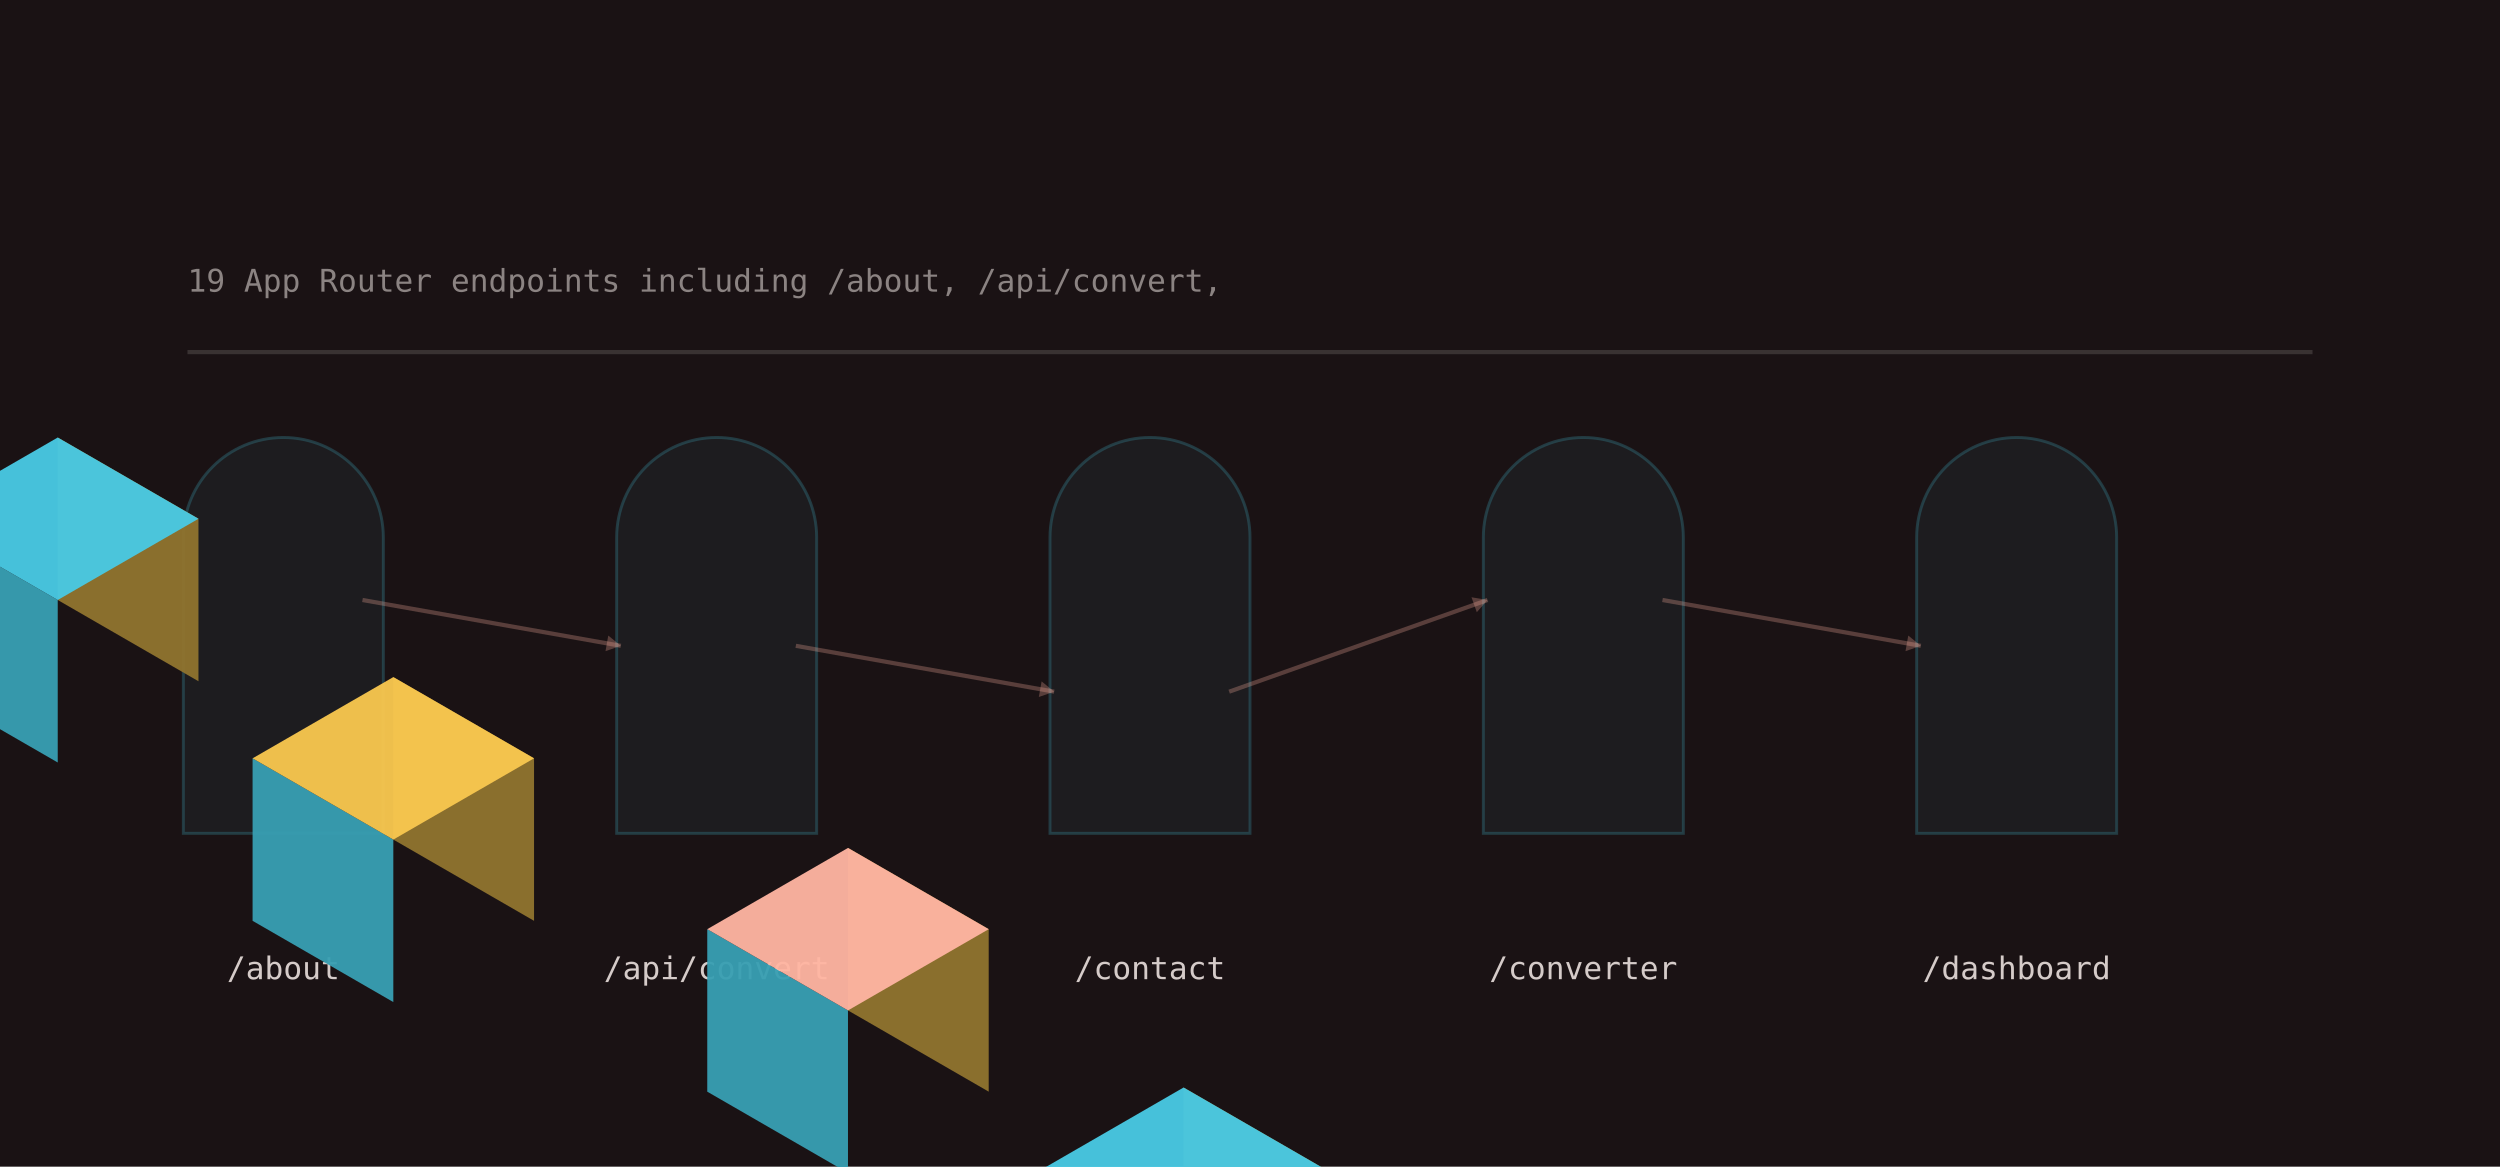
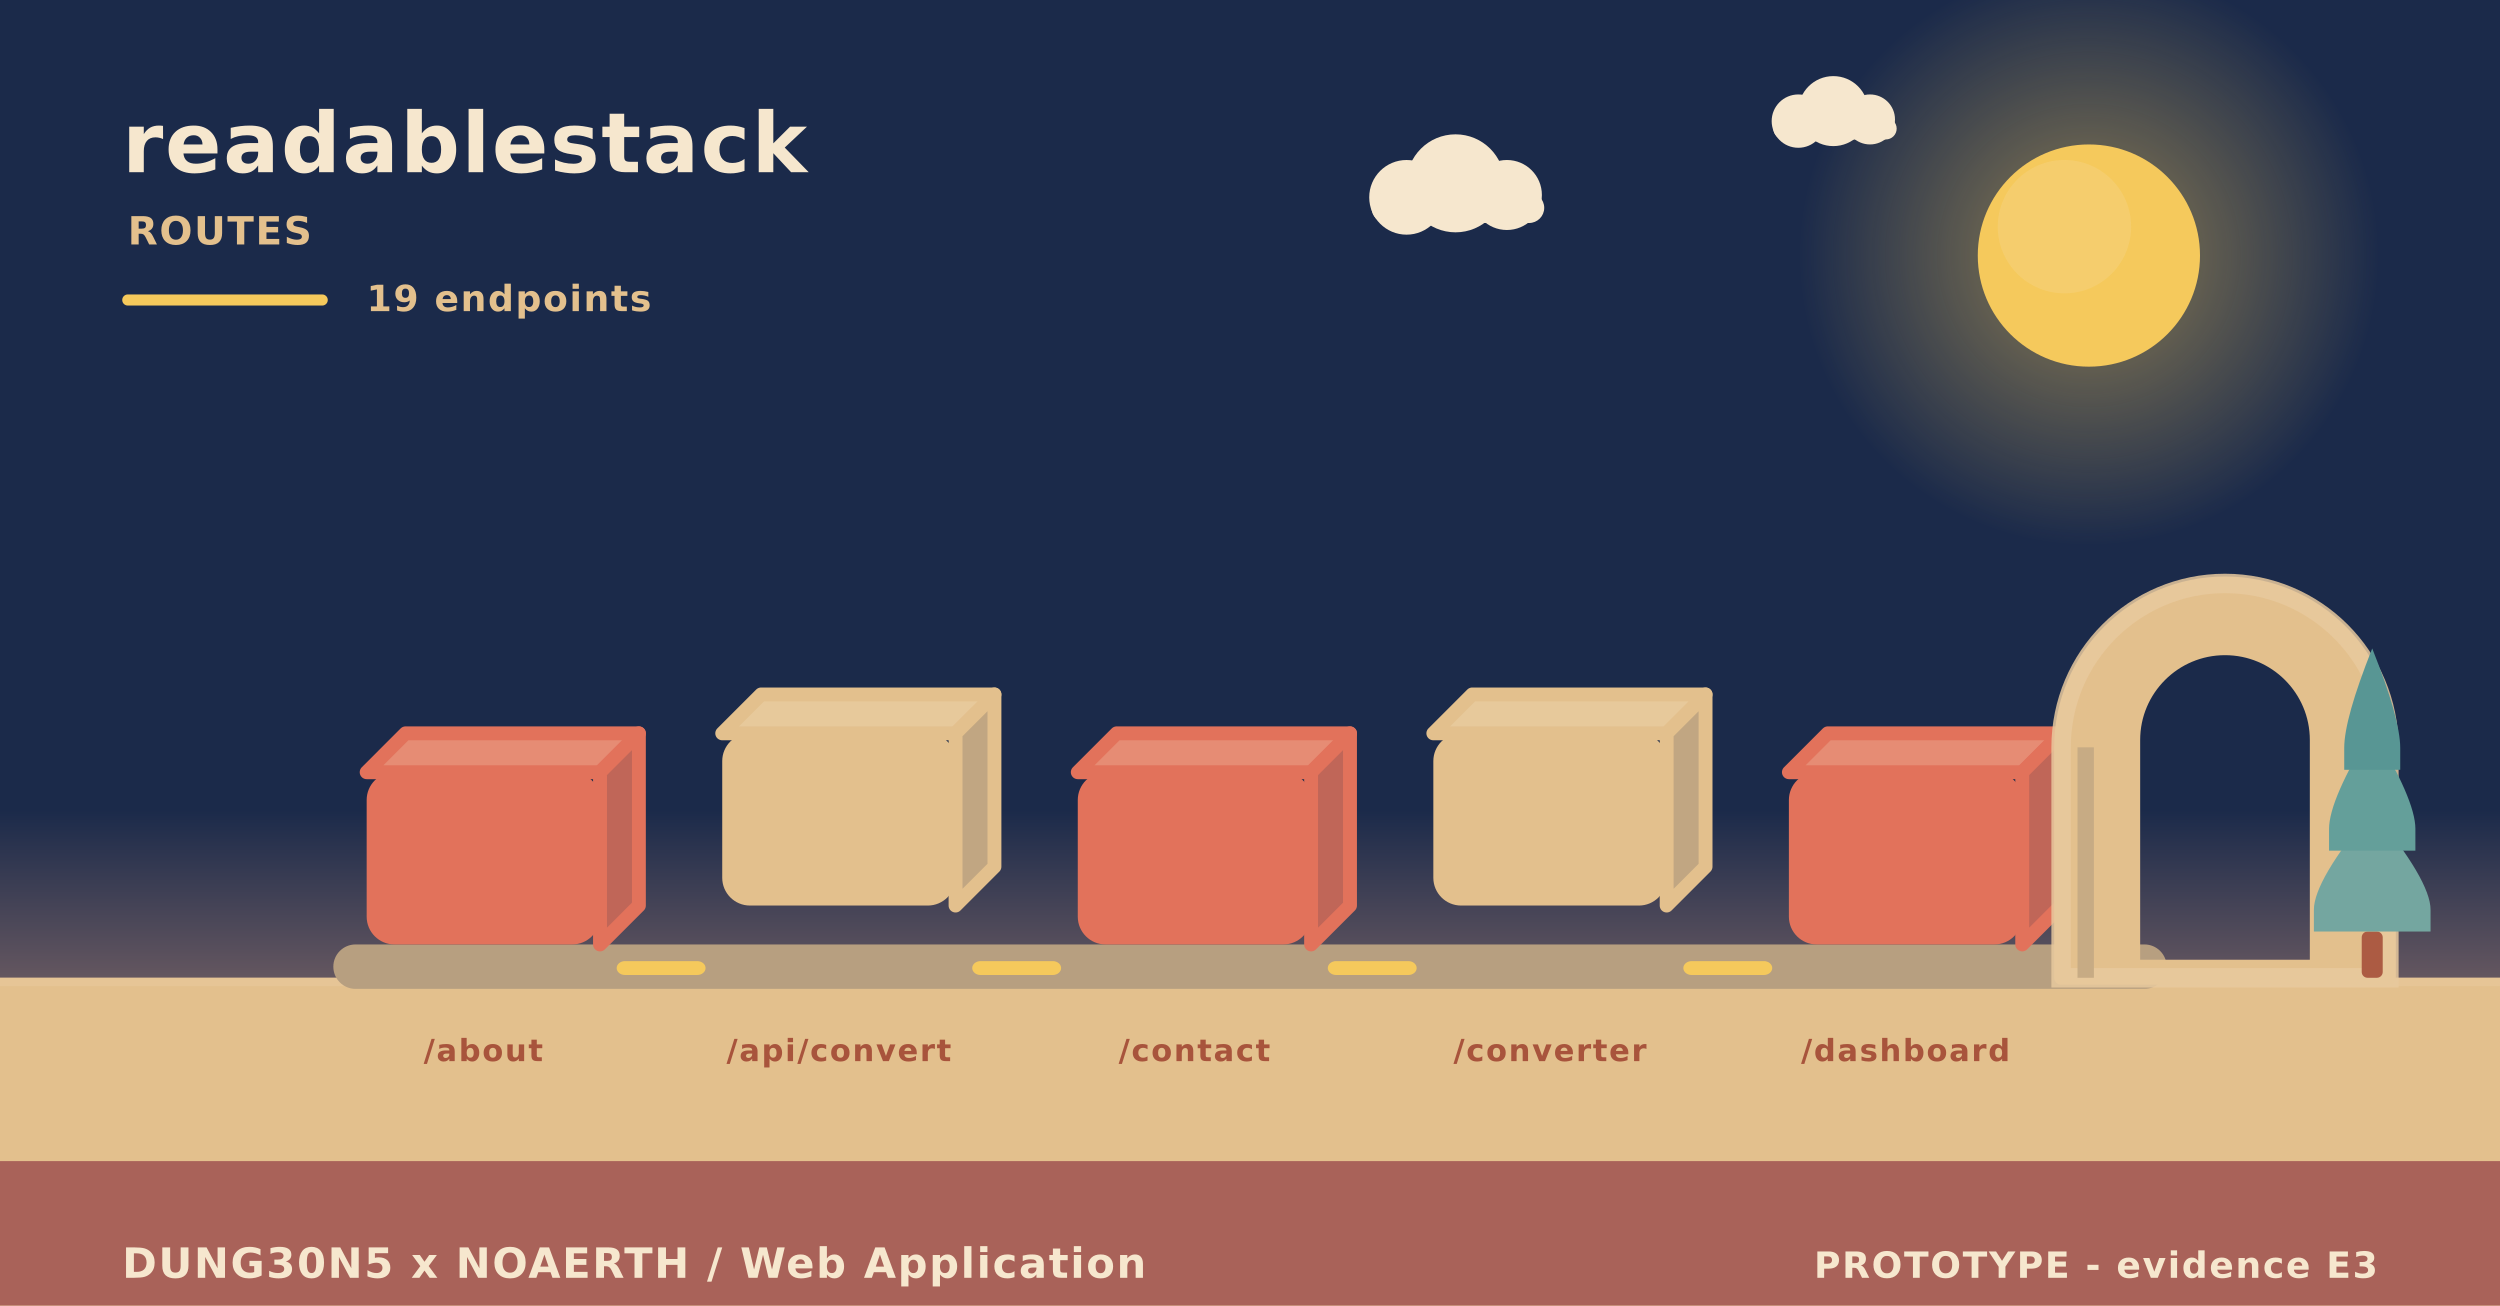
- <svg xmlns="http://www.w3.org/2000/svg" viewBox="0 0 1200 560" width="1200" height="560" role="img" aria-label="readablestack data flow">
-   <rect width="1200" height="560" fill="#1a1214" />
-   <defs>
-     <linearGradient id="gf" x1="0" y1="0" x2="1" y2="1">
-       <stop offset="0%" stop-color="#ffb4a2" />
-       <stop offset="100%" stop-color="#48cae4" />
-     </linearGradient>
-   </defs>
-   <path d="M88.00,400.00 L88.00,258.00 A48.00,48.00 0 0 1 184.00,258.00 L184.00,400.00 Z" fill="rgba(72,202,228,0.100)" opacity="0.55" stroke="rgba(72,202,228,0.400)" stroke-width="1.4" />
-   <polygon points="-133.37,173.00 -65.82,212.00 -65.82,134.00 -133.37,95.00" fill="#90732e" opacity="0.95" />
-   <polygon points="-200.92,212.00 -133.37,251.00 -133.37,173.00 -200.92,134.00" fill="#389eb2" opacity="0.95" />
-   <polygon points="-133.37,95.00 -65.82,134.00 -133.37,173.00 -200.92,134.00" fill="#ffb4a2" opacity="0.95" />
-   <text x="136" y="470" font-family="ui-monospace,Menlo,monospace" font-size="15" fill="rgba(253,244,240,0.820)" text-anchor="middle">/about</text>
-   <path d="M296.00,400.00 L296.00,258.00 A48.00,48.00 0 0 1 392.00,258.00 L392.00,400.00 Z" fill="rgba(72,202,228,0.100)" opacity="0.55" stroke="rgba(72,202,228,0.400)" stroke-width="1.4" />
-   <polygon points="27.71,288.00 95.26,327.00 95.26,249.00 27.71,210.00" fill="#90732e" opacity="0.95" />
-   <polygon points="-39.84,327.00 27.71,366.00 27.71,288.00 -39.84,249.00" fill="#389eb2" opacity="0.95" />
-   <polygon points="27.71,210.00 95.26,249.00 27.71,288.00 -39.84,249.00" fill="#48cae4" opacity="0.95" />
-   <text x="344" y="470" font-family="ui-monospace,Menlo,monospace" font-size="15" fill="rgba(253,244,240,0.820)" text-anchor="middle">/api/convert</text>
-   <line x1="174.00" y1="288.00" x2="298.00" y2="310.00" stroke="rgba(255,180,162,0.500)" stroke-width="2.00" opacity="0.55" />
-   <polygon points="298.00,310.00 291.97,305.07 290.64,312.55" fill="rgba(255,180,162,0.500)" opacity="0.55" />
-   <path d="M504.00,400.00 L504.00,258.00 A48.00,48.00 0 0 1 600.00,258.00 L600.00,400.00 Z" fill="rgba(72,202,228,0.100)" opacity="0.55" stroke="rgba(72,202,228,0.400)" stroke-width="1.4" />
-   <polygon points="188.79,403.00 256.34,442.00 256.34,364.00 188.79,325.00" fill="#90732e" opacity="0.95" />
-   <polygon points="121.24,442.00 188.79,481.00 188.79,403.00 121.24,364.00" fill="#389eb2" opacity="0.95" />
-   <polygon points="188.79,325.00 256.34,364.00 188.79,403.00 121.24,364.00" fill="#f9c74f" opacity="0.95" />
-   <text x="552" y="470" font-family="ui-monospace,Menlo,monospace" font-size="15" fill="rgba(253,244,240,0.820)" text-anchor="middle">/contact</text>
-   <line x1="382.00" y1="310.00" x2="506.00" y2="332.00" stroke="rgba(255,180,162,0.500)" stroke-width="2.00" opacity="0.55" />
-   <polygon points="506.00,332.00 499.97,327.07 498.64,334.55" fill="rgba(255,180,162,0.500)" opacity="0.55" />
-   <path d="M712.00,400.00 L712.00,258.00 A48.00,48.00 0 0 1 808.00,258.00 L808.00,400.00 Z" fill="rgba(72,202,228,0.100)" opacity="0.55" stroke="rgba(72,202,228,0.400)" stroke-width="1.4" />
-   <polygon points="407.03,485.00 474.58,524.00 474.58,446.00 407.03,407.00" fill="#90732e" opacity="0.95" />
-   <polygon points="339.48,524.00 407.03,563.00 407.03,485.00 339.48,446.00" fill="#389eb2" opacity="0.95" />
-   <polygon points="407.03,407.00 474.58,446.00 407.03,485.00 339.48,446.00" fill="#ffb4a2" opacity="0.95" />
-   <text x="760" y="470" font-family="ui-monospace,Menlo,monospace" font-size="15" fill="rgba(253,244,240,0.820)" text-anchor="middle">/converter</text>
-   <line x1="590.00" y1="332.00" x2="714.00" y2="288.00" stroke="rgba(255,180,162,0.500)" stroke-width="2.00" opacity="0.55" />
-   <polygon points="714.00,288.00 706.32,286.69 708.86,293.86" fill="rgba(255,180,162,0.500)" opacity="0.55" />
-   <path d="M920.00,400.00 L920.00,258.00 A48.00,48.00 0 0 1 1016.00,258.00 L1016.00,400.00 Z" fill="rgba(72,202,228,0.100)" opacity="0.55" stroke="rgba(72,202,228,0.400)" stroke-width="1.4" />
-   <polygon points="568.11,600.00 635.66,639.00 635.66,561.00 568.11,522.00" fill="#90732e" opacity="0.95" />
-   <polygon points="500.56,639.00 568.11,678.00 568.11,600.00 500.56,561.00" fill="#389eb2" opacity="0.95" />
-   <polygon points="568.11,522.00 635.66,561.00 568.11,600.00 500.56,561.00" fill="#48cae4" opacity="0.95" />
-   <text x="968" y="470" font-family="ui-monospace,Menlo,monospace" font-size="15" fill="rgba(253,244,240,0.820)" text-anchor="middle">/dashboard</text>
-   <line x1="798.00" y1="288.00" x2="922.00" y2="310.00" stroke="rgba(255,180,162,0.500)" stroke-width="2.00" opacity="0.55" />
-   <polygon points="922.00,310.00 915.97,305.07 914.64,312.55" fill="rgba(255,180,162,0.500)" opacity="0.55" />
-   <rect x="90.00" y="168.00" width="1020.00" height="2.00" rx="0.00" fill="rgba(253,244,240,0.140)" opacity="1.00" />
-   <text x="90" y="140" font-family="ui-monospace,Menlo,monospace" font-size="15" fill="rgba(253,244,240,0.500)">19 App Router endpoints including /about, /api/convert, </text>
+ <svg xmlns="http://www.w3.org/2000/svg" width="900" height="470" viewBox="0 0 900 470" role="img" aria-label="readablestack - how data moves">
+   <linearGradient id="skyd" x1="0" y1="0" x2="0" y2="1">
+     <stop offset="0" stop-color="#1b2a4a" />
+     <stop offset="0.62" stop-color="#1b2a4a" />
+     <stop offset="1" stop-color="#f3ad8a" />
+   </linearGradient>
+   <rect width="900" height="470" fill="url(#skyd)" />
+   <radialGradient id="sund">
+     <stop offset="0.35" stop-color="#f5c95c" stop-opacity="0.34" />
+     <stop offset="1" stop-color="#f5c95c" stop-opacity="0" />
+   </radialGradient>
+   <circle cx="752" cy="92" r="104" fill="url(#sund)" />
+   <circle cx="752" cy="92" r="40" fill="#f5c95c" />
+   <circle cx="743.2" cy="81.6" r="24" fill="#f5d27e" opacity="0.5" />
+   <g>
+     <circle cx="524" cy="66" r="17.64" fill="#f6e7ce" />
+     <circle cx="506.36" cy="71.04" r="13.44" fill="#f6e7ce" />
+     <circle cx="542.48" cy="70.2" r="12.6" fill="#f6e7ce" />
+     <rect x="493.76" y="69.36" width="62.16" height="10.92" rx="5.46" fill="#f6e7ce" />
+   </g>
+   <g>
+     <circle cx="660" cy="40" r="12.6" fill="#f6e7ce" />
+     <circle cx="647.4" cy="43.6" r="9.6" fill="#f6e7ce" />
+     <circle cx="673.2" cy="43" r="9" fill="#f6e7ce" />
+     <rect x="638.4" y="42.4" width="44.4" height="7.8" rx="3.9" fill="#f6e7ce" />
+   </g>
+   <rect x="0" y="352" width="900" height="118" fill="#e3c08d" />
+   <rect x="0" y="352" width="900" height="3" fill="#e6c596" />
+   <text x="44" y="62" font-family="Verdana,DejaVu Sans,sans-serif" font-size="30" font-weight="700" letter-spacing="0.6" fill="#f6e7ce" text-anchor="start">readablestack</text>
+   <text x="46" y="88" font-family="Verdana,DejaVu Sans,sans-serif" font-size="14" font-weight="700" letter-spacing="0.6" fill="#e3c08d" text-anchor="start">ROUTES</text>
+   <rect x="44" y="106" width="74" height="4" rx="2" fill="#f5c95c" />
+   <text x="132" y="112" font-family="Verdana,DejaVu Sans,sans-serif" font-size="13" font-weight="700" letter-spacing="0.6" fill="#e3c08d" text-anchor="start">19 endpoints</text>
+   <rect x="120" y="340" width="660" height="16" rx="8" fill="#b79f80" />
+   <path d="M132,278 L216,278 L230,264 L146,264 Z" fill="#e68c74" stroke="#e2725b" stroke-width="5" stroke-linejoin="round" />
+   <path d="M216,278 L230,264 L230,326 L216,340 Z" fill="#c06658" stroke="#e2725b" stroke-width="5" stroke-linejoin="round" />
+   <rect x="132" y="278" width="84" height="62" rx="10" fill="#e2725b" />
+   <text x="174" y="382" font-family="Verdana,DejaVu Sans,sans-serif" font-size="11" font-weight="700" letter-spacing="0.6" fill="#a8543c" text-anchor="middle">/about</text>
+   <path d="M260,264 L344,264 L358,250 L274,250 Z" fill="#e7c99b" stroke="#e3c08d" stroke-width="5" stroke-linejoin="round" />
+   <path d="M344,264 L358,250 L358,312 L344,326 Z" fill="#c1a682" stroke="#e3c08d" stroke-width="5" stroke-linejoin="round" />
+   <rect x="260" y="264" width="84" height="62" rx="10" fill="#e3c08d" />
+   <text x="302" y="382" font-family="Verdana,DejaVu Sans,sans-serif" font-size="11" font-weight="700" letter-spacing="0.6" fill="#a8543c" text-anchor="middle">/api/convert</text>
+   <rect x="222" y="346" width="32" height="5" rx="3" fill="#f5c95c" />
+   <path d="M388,278 L472,278 L486,264 L402,264 Z" fill="#e68c74" stroke="#e2725b" stroke-width="5" stroke-linejoin="round" />
+   <path d="M472,278 L486,264 L486,326 L472,340 Z" fill="#c06658" stroke="#e2725b" stroke-width="5" stroke-linejoin="round" />
+   <rect x="388" y="278" width="84" height="62" rx="10" fill="#e2725b" />
+   <text x="430" y="382" font-family="Verdana,DejaVu Sans,sans-serif" font-size="11" font-weight="700" letter-spacing="0.6" fill="#a8543c" text-anchor="middle">/contact</text>
+   <rect x="350" y="346" width="32" height="5" rx="3" fill="#f5c95c" />
+   <path d="M516,264 L600,264 L614,250 L530,250 Z" fill="#e7c99b" stroke="#e3c08d" stroke-width="5" stroke-linejoin="round" />
+   <path d="M600,264 L614,250 L614,312 L600,326 Z" fill="#c1a682" stroke="#e3c08d" stroke-width="5" stroke-linejoin="round" />
+   <rect x="516" y="264" width="84" height="62" rx="10" fill="#e3c08d" />
+   <text x="558" y="382" font-family="Verdana,DejaVu Sans,sans-serif" font-size="11" font-weight="700" letter-spacing="0.6" fill="#a8543c" text-anchor="middle">/converter</text>
+   <rect x="478" y="346" width="32" height="5" rx="3" fill="#f5c95c" />
+   <path d="M644,278 L728,278 L742,264 L658,264 Z" fill="#e68c74" stroke="#e2725b" stroke-width="5" stroke-linejoin="round" />
+   <path d="M728,278 L742,264 L742,326 L728,340 Z" fill="#c06658" stroke="#e2725b" stroke-width="5" stroke-linejoin="round" />
+   <rect x="644" y="278" width="84" height="62" rx="10" fill="#e2725b" />
+   <text x="686" y="382" font-family="Verdana,DejaVu Sans,sans-serif" font-size="11" font-weight="700" letter-spacing="0.6" fill="#a8543c" text-anchor="middle">/dashboard</text>
+   <rect x="606" y="346" width="32" height="5" rx="3" fill="#f5c95c" />
+   <path d="M742,352 L742,269.04 A59,59 0 0 1 860,269.04 L860,352 Z M767.96,348 L767.96,266.4 A33.04,33.04 0 0 1 834.04,266.4 L834.04,348 Z" fill="#e3c08d" fill-rule="evenodd" stroke="#e3c08d" stroke-width="5" stroke-linejoin="round" />
+   <path d="M742,352 L742,269.04 A59,59 0 0 1 860,269.04 L860,352 Z" fill="none" stroke="#e8c99d" stroke-width="7" stroke-linecap="round" opacity="0.85" />
+   <rect x="747.9" y="269.04" width="5.9" height="82.96" fill="#c7ab84" />
+   <rect x="850.22" y="335.36" width="7.56" height="16.64" rx="2.1" fill="#ac5b43" />
+   <path d="M854,291.68 Q833,317.01 833,327.5 Q833,335.36 833,335.36 L875,335.36 Q875,335.36 875,327.5 Q875,317.01 854,291.68 Z" fill="#74a6a0" />
+   <path d="M854,262.56 Q838.46,287.89 838.46,298.38 Q838.46,306.24 838.46,306.24 L869.54,306.24 Q869.54,306.24 869.54,298.38 Q869.54,287.89 854,262.56 Z" fill="#649f9a" />
+   <path d="M854,233.44 Q843.92,258.77 843.92,269.26 Q843.92,277.12 843.92,277.12 L864.08,277.12 Q864.08,277.12 864.08,269.26 Q864.08,258.77 854,233.44 Z" fill="#589694" />
+   <rect x="0" y="418" width="900" height="52" rx="0" fill="#a65c56" opacity="0.94" />
+   <text x="44" y="460" font-family="Verdana,DejaVu Sans,sans-serif" font-size="15" font-weight="700" letter-spacing="0.6" fill="#f6e7ce" text-anchor="start">DUNG30N5 x NOAERTH  /  Web Application</text>
+   <text x="856" y="460" font-family="Verdana,DejaVu Sans,sans-serif" font-size="13" font-weight="700" letter-spacing="0.6" fill="#f6e7ce" text-anchor="end">PROTOTYPE  -  evidence E3</text>
</svg>
